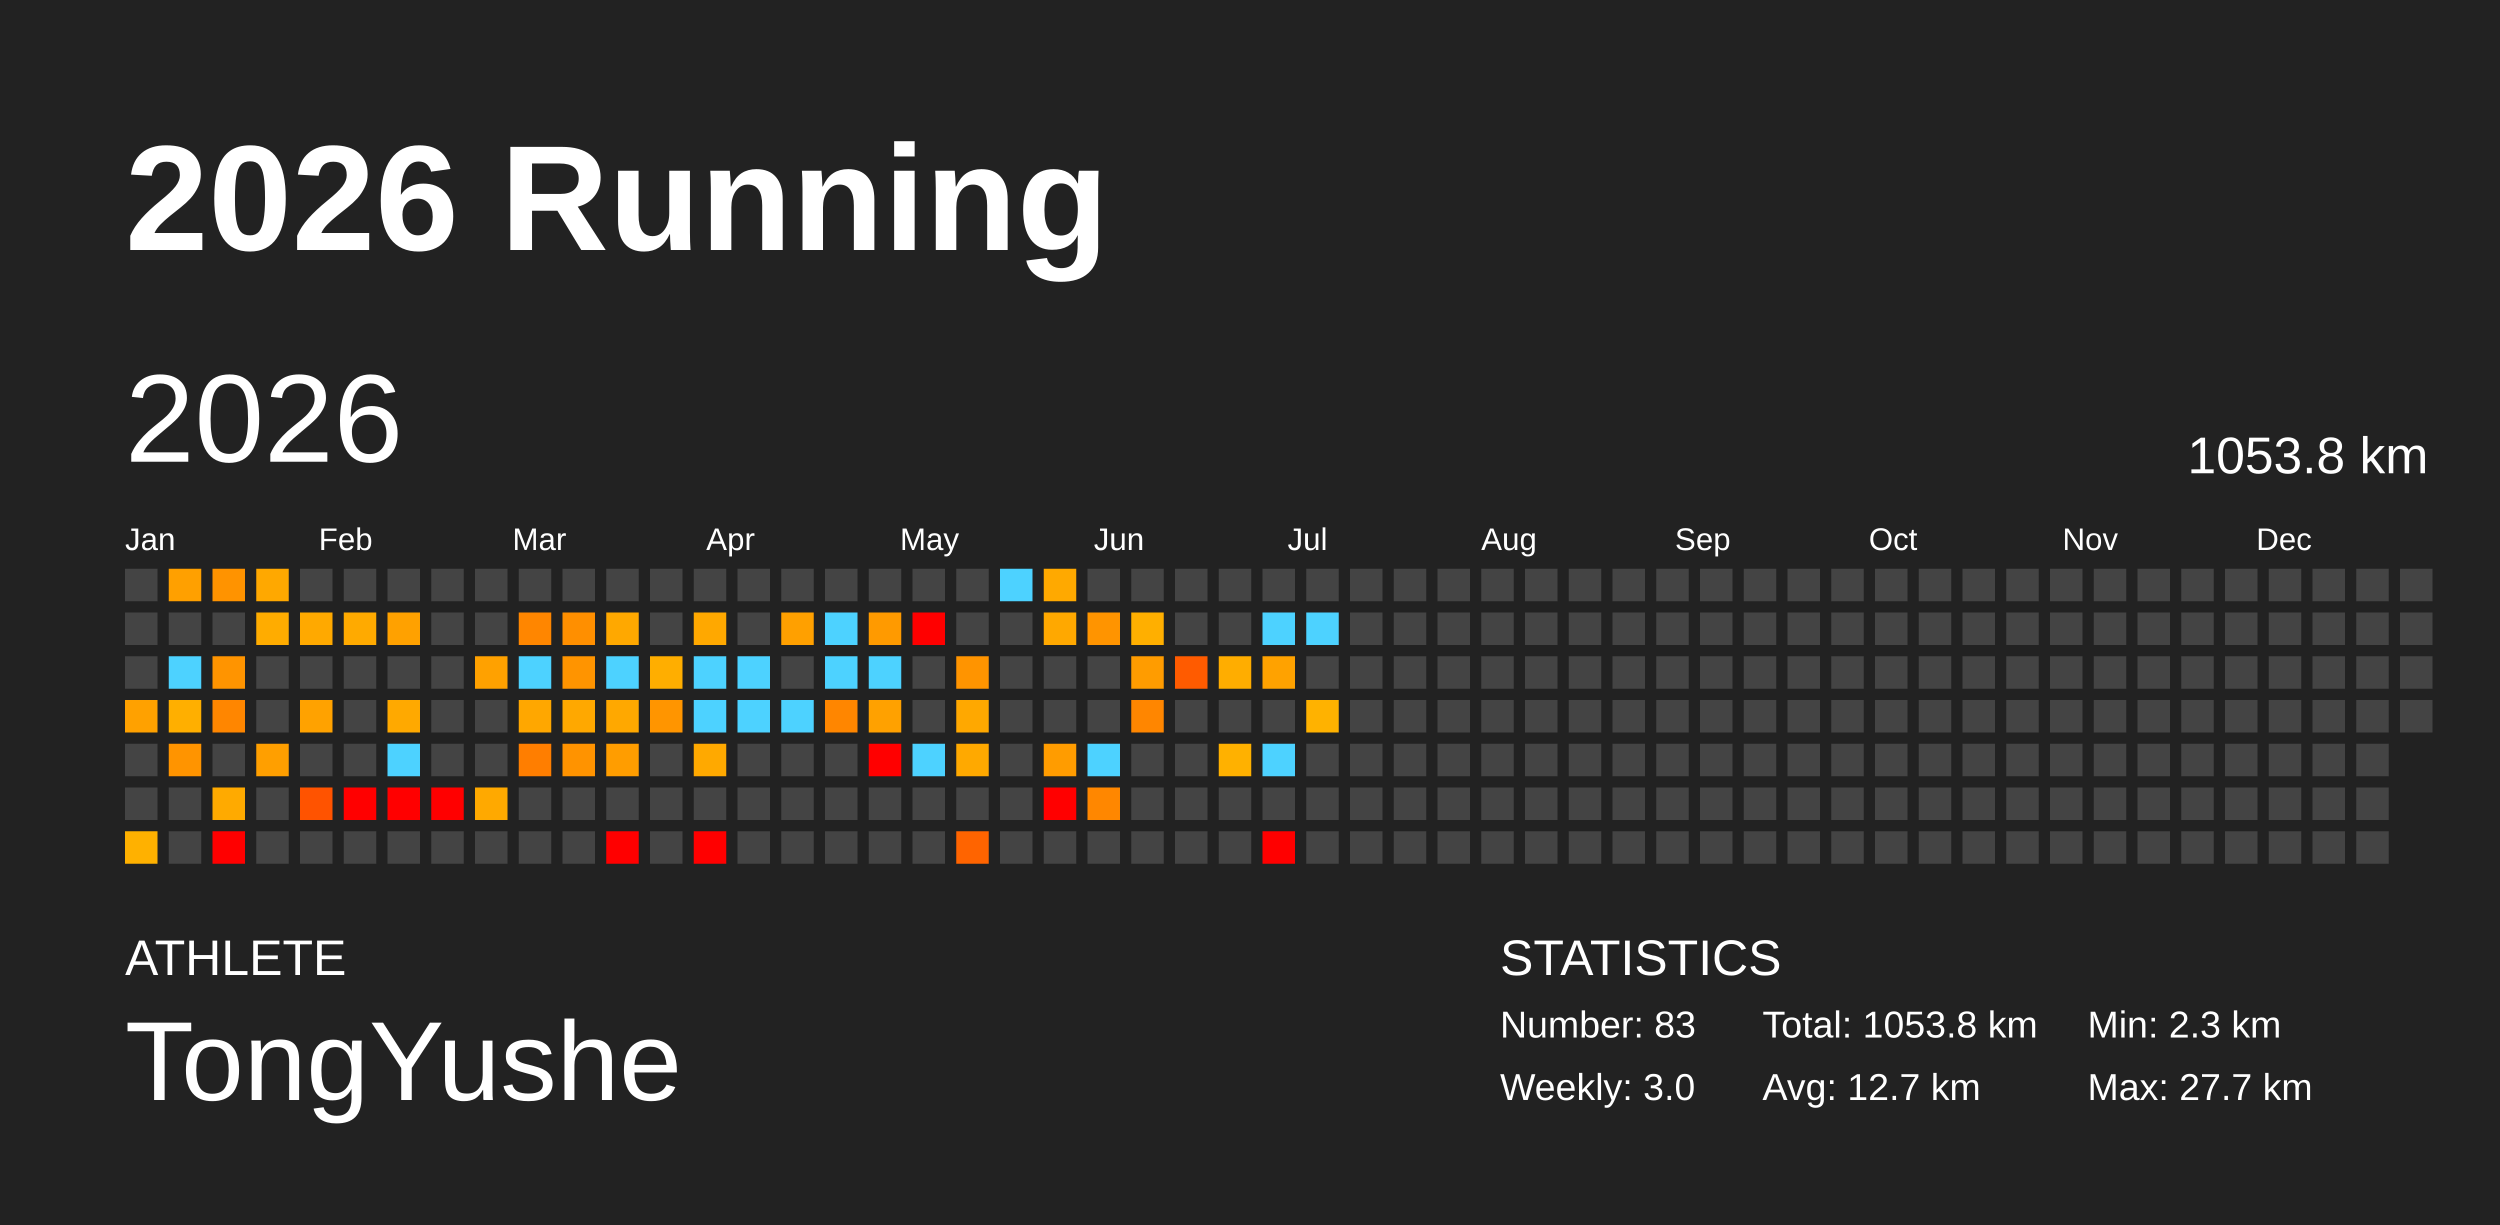
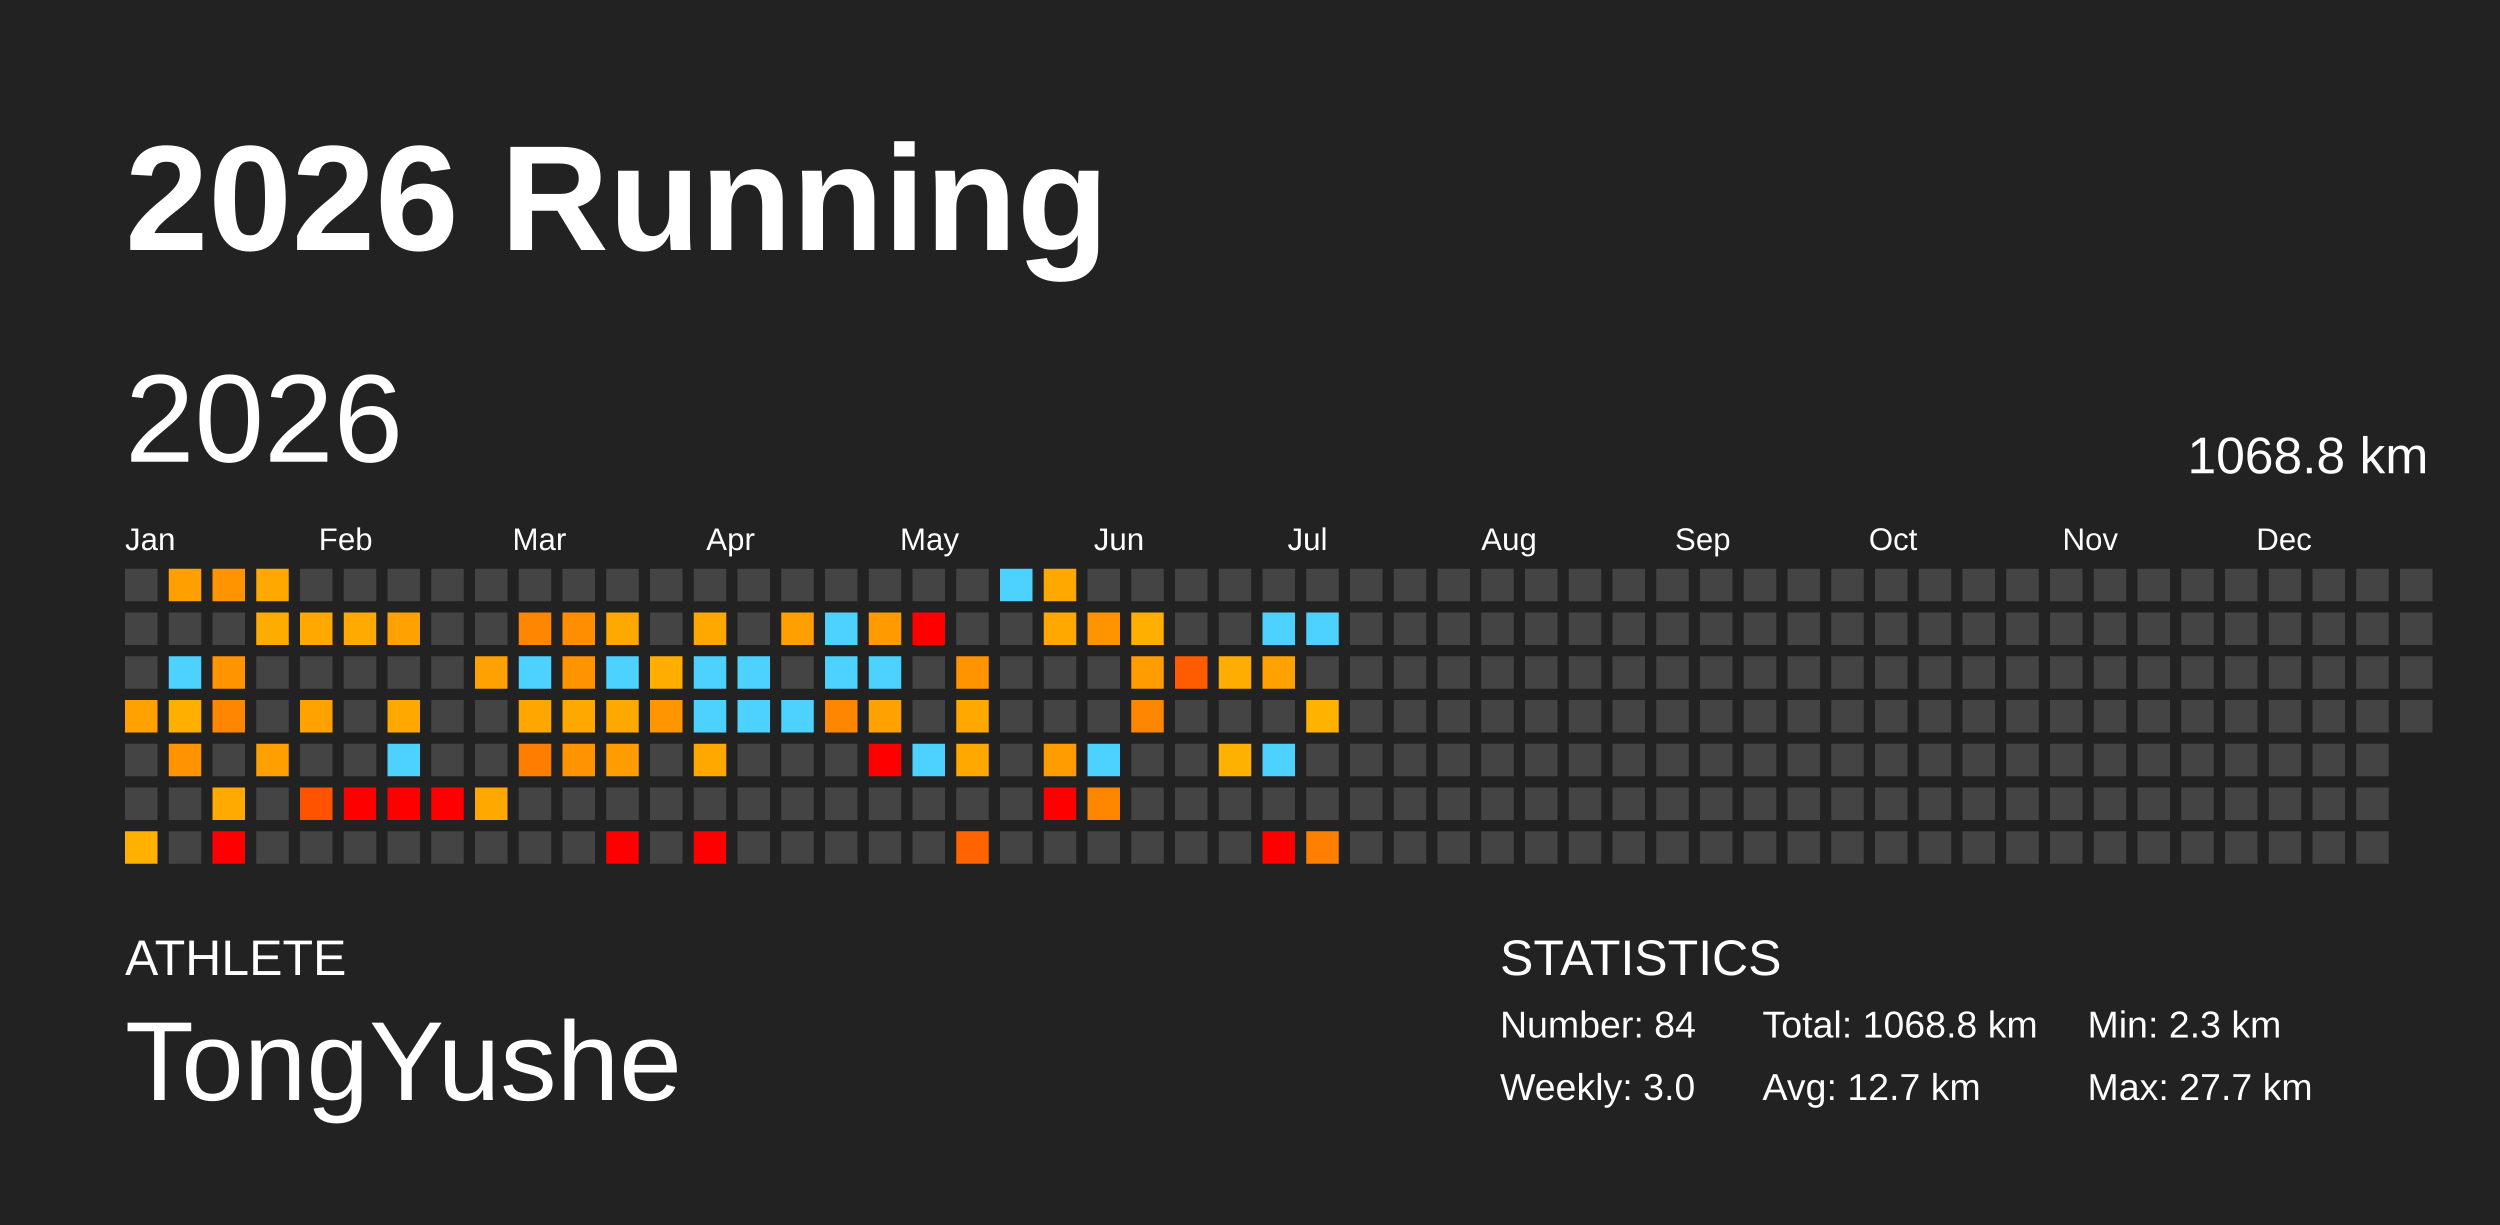
<svg xmlns="http://www.w3.org/2000/svg" baseProfile="full" height="98mm" version="1.1" viewBox="0,0,200,98" width="200mm">
  <defs />
  <rect fill="#222222" height="98" width="200" x="0" y="0" />
  <text fill="#FFFFFF" style="font-size:12px; font-family:Arial; font-weight:bold;" x="10" y="20">2026 Running</text>
  <text fill="#FFFFFF" style="font-size:4px; font-family:Arial" x="10" y="78">ATHLETE</text>
  <text fill="#FFFFFF" style="font-size:9px; font-family:Arial" x="10" y="88">TongYushe</text>
  <text fill="#FFFFFF" style="font-size:4px; font-family:Arial" x="120" y="78">STATISTICS</text>
-   <text fill="#FFFFFF" style="font-size:3px; font-family:Arial" x="120" y="83">Number: 83</text>
+   <text fill="#FFFFFF" style="font-size:3px; font-family:Arial" x="120" y="83">Number: 84</text>
  <text fill="#FFFFFF" style="font-size:3px; font-family:Arial" x="120" y="88">Weekly: 3.0</text>
-   <text fill="#FFFFFF" style="font-size:3px; font-family:Arial" x="141" y="83">Total: 1053.8 km</text>
+   <text fill="#FFFFFF" style="font-size:3px; font-family:Arial" x="141" y="83">Total: 1068.8 km</text>
  <text fill="#FFFFFF" style="font-size:3px; font-family:Arial" x="141" y="88">Avg: 12.7 km</text>
  <text fill="#FFFFFF" style="font-size:3px; font-family:Arial" x="167" y="83">Min: 2.3 km</text>
  <text fill="#FFFFFF" style="font-size:3px; font-family:Arial" x="167" y="88">Max: 27.7 km</text>
  <text dominant-baseline="hanging" fill="#FFFFFF" style="font-size:10.0px; font-family:Arial;" x="10" y="30">2026</text>
-   <text dominant-baseline="hanging" fill="#FFFFFF" style="font-size:4.125px; font-family:Arial;" x="175" y="35">1053.8 km</text>
+   <text dominant-baseline="hanging" fill="#FFFFFF" style="font-size:4.125px; font-family:Arial;" x="175" y="35">1068.8 km</text>
  <text fill="#FFFFFF" style="font-size:2.5px; font-family:Arial" x="10.0" y="44">Jan</text>
  <text fill="#FFFFFF" style="font-size:2.5px; font-family:Arial" x="25.5" y="44">Feb</text>
  <text fill="#FFFFFF" style="font-size:2.5px; font-family:Arial" x="41.0" y="44">Mar</text>
  <text fill="#FFFFFF" style="font-size:2.5px; font-family:Arial" x="56.5" y="44">Apr</text>
  <text fill="#FFFFFF" style="font-size:2.5px; font-family:Arial" x="72.0" y="44">May</text>
  <text fill="#FFFFFF" style="font-size:2.5px; font-family:Arial" x="87.5" y="44">Jun</text>
  <text fill="#FFFFFF" style="font-size:2.5px; font-family:Arial" x="103.0" y="44">Jul</text>
  <text fill="#FFFFFF" style="font-size:2.5px; font-family:Arial" x="118.5" y="44">Aug</text>
  <text fill="#FFFFFF" style="font-size:2.5px; font-family:Arial" x="134.0" y="44">Sep</text>
  <text fill="#FFFFFF" style="font-size:2.5px; font-family:Arial" x="149.5" y="44">Oct</text>
  <text fill="#FFFFFF" style="font-size:2.5px; font-family:Arial" x="165.0" y="44">Nov</text>
  <text fill="#FFFFFF" style="font-size:2.5px; font-family:Arial" x="180.5" y="44">Dec</text>
  <rect fill="#444444" height="2.6" width="2.6" x="10.0" y="45.5" />
  <rect fill="#444444" height="2.6" width="2.6" x="10.0" y="49.0" />
  <rect fill="#444444" height="2.6" width="2.6" x="10.0" y="52.5" />
  <rect fill="#ffa100" height="2.6" width="2.6" x="10.0" y="56.0" />
  <rect fill="#444444" height="2.6" width="2.6" x="10.0" y="59.5" />
  <rect fill="#444444" height="2.6" width="2.6" x="10.0" y="63.0" />
  <rect fill="#ffb100" height="2.6" width="2.6" x="10.0" y="66.5" />
  <rect fill="#ffa000" height="2.6" width="2.6" x="13.5" y="45.5" />
  <rect fill="#444444" height="2.6" width="2.6" x="13.5" y="49.0" />
  <rect fill="#4dd2ff" height="2.6" width="2.6" x="13.5" y="52.5" />
  <rect fill="#ffaf00" height="2.6" width="2.6" x="13.5" y="56.0" />
  <rect fill="#ff9400" height="2.6" width="2.6" x="13.5" y="59.5" />
  <rect fill="#444444" height="2.6" width="2.6" x="13.5" y="63.0" />
  <rect fill="#444444" height="2.6" width="2.6" x="13.5" y="66.5" />
  <rect fill="#ff9300" height="2.6" width="2.6" x="17.0" y="45.5" />
  <rect fill="#444444" height="2.6" width="2.6" x="17.0" y="49.0" />
  <rect fill="#ff9400" height="2.6" width="2.6" x="17.0" y="52.5" />
  <rect fill="#ff8600" height="2.6" width="2.6" x="17.0" y="56.0" />
  <rect fill="#444444" height="2.6" width="2.6" x="17.0" y="59.5" />
  <rect fill="#ffaa00" height="2.6" width="2.6" x="17.0" y="63.0" />
  <rect fill="red" height="2.6" width="2.6" x="17.0" y="66.5" />
  <rect fill="#ffa800" height="2.6" width="2.6" x="20.5" y="45.5" />
  <rect fill="#ffac00" height="2.6" width="2.6" x="20.5" y="49.0" />
  <rect fill="#444444" height="2.6" width="2.6" x="20.5" y="52.5" />
  <rect fill="#444444" height="2.6" width="2.6" x="20.5" y="56.0" />
  <rect fill="#ff9f00" height="2.6" width="2.6" x="20.5" y="59.5" />
  <rect fill="#444444" height="2.6" width="2.6" x="20.5" y="63.0" />
  <rect fill="#444444" height="2.6" width="2.6" x="20.5" y="66.5" />
  <rect fill="#444444" height="2.6" width="2.6" x="24.0" y="45.5" />
  <rect fill="#ffa900" height="2.6" width="2.6" x="24.0" y="49.0" />
  <rect fill="#444444" height="2.6" width="2.6" x="24.0" y="52.5" />
  <rect fill="#ffa200" height="2.6" width="2.6" x="24.0" y="56.0" />
  <rect fill="#444444" height="2.6" width="2.6" x="24.0" y="59.5" />
  <rect fill="#ff5300" height="2.6" width="2.6" x="24.0" y="63.0" />
  <rect fill="#444444" height="2.6" width="2.6" x="24.0" y="66.5" />
  <rect fill="#444444" height="2.6" width="2.6" x="27.5" y="45.5" />
  <rect fill="#ffaa00" height="2.6" width="2.6" x="27.5" y="49.0" />
  <rect fill="#444444" height="2.6" width="2.6" x="27.5" y="52.5" />
  <rect fill="#444444" height="2.6" width="2.6" x="27.5" y="56.0" />
  <rect fill="#444444" height="2.6" width="2.6" x="27.5" y="59.5" />
  <rect fill="red" height="2.6" width="2.6" x="27.5" y="63.0" />
  <rect fill="#444444" height="2.6" width="2.6" x="27.5" y="66.5" />
  <rect fill="#444444" height="2.6" width="2.6" x="31.0" y="45.5" />
  <rect fill="#ffa100" height="2.6" width="2.6" x="31.0" y="49.0" />
  <rect fill="#444444" height="2.6" width="2.6" x="31.0" y="52.5" />
  <rect fill="#ffa900" height="2.6" width="2.6" x="31.0" y="56.0" />
  <rect fill="#4dd2ff" height="2.6" width="2.6" x="31.0" y="59.5" />
  <rect fill="red" height="2.6" width="2.6" x="31.0" y="63.0" />
  <rect fill="#444444" height="2.6" width="2.6" x="31.0" y="66.5" />
  <rect fill="#444444" height="2.6" width="2.6" x="34.5" y="45.5" />
  <rect fill="#444444" height="2.6" width="2.6" x="34.5" y="49.0" />
  <rect fill="#444444" height="2.6" width="2.6" x="34.5" y="52.5" />
  <rect fill="#444444" height="2.6" width="2.6" x="34.5" y="56.0" />
  <rect fill="#444444" height="2.6" width="2.6" x="34.5" y="59.5" />
  <rect fill="red" height="2.6" width="2.6" x="34.5" y="63.0" />
  <rect fill="#444444" height="2.6" width="2.6" x="34.5" y="66.5" />
  <rect fill="#444444" height="2.6" width="2.6" x="38.0" y="45.5" />
  <rect fill="#444444" height="2.6" width="2.6" x="38.0" y="49.0" />
  <rect fill="#ffa100" height="2.6" width="2.6" x="38.0" y="52.5" />
  <rect fill="#444444" height="2.6" width="2.6" x="38.0" y="56.0" />
  <rect fill="#444444" height="2.6" width="2.6" x="38.0" y="59.5" />
  <rect fill="#ffa900" height="2.6" width="2.6" x="38.0" y="63.0" />
  <rect fill="#444444" height="2.6" width="2.6" x="38.0" y="66.5" />
  <rect fill="#444444" height="2.6" width="2.6" x="41.5" y="45.5" />
  <rect fill="#ff8600" height="2.6" width="2.6" x="41.5" y="49.0" />
  <rect fill="#4dd2ff" height="2.6" width="2.6" x="41.5" y="52.5" />
  <rect fill="#ffa700" height="2.6" width="2.6" x="41.5" y="56.0" />
  <rect fill="#ff7e00" height="2.6" width="2.6" x="41.5" y="59.5" />
  <rect fill="#444444" height="2.6" width="2.6" x="41.5" y="63.0" />
  <rect fill="#444444" height="2.6" width="2.6" x="41.5" y="66.5" />
  <rect fill="#444444" height="2.6" width="2.6" x="45.0" y="45.5" />
  <rect fill="#ff8f00" height="2.6" width="2.6" x="45.0" y="49.0" />
  <rect fill="#ff9400" height="2.6" width="2.6" x="45.0" y="52.5" />
  <rect fill="#ffa800" height="2.6" width="2.6" x="45.0" y="56.0" />
  <rect fill="#ff9300" height="2.6" width="2.6" x="45.0" y="59.5" />
  <rect fill="#444444" height="2.6" width="2.6" x="45.0" y="63.0" />
  <rect fill="#444444" height="2.6" width="2.6" x="45.0" y="66.5" />
  <rect fill="#444444" height="2.6" width="2.6" x="48.5" y="45.5" />
  <rect fill="#ffa800" height="2.6" width="2.6" x="48.5" y="49.0" />
  <rect fill="#4dd2ff" height="2.6" width="2.6" x="48.5" y="52.5" />
  <rect fill="#ffa800" height="2.6" width="2.6" x="48.5" y="56.0" />
  <rect fill="#ff9d00" height="2.6" width="2.6" x="48.5" y="59.5" />
  <rect fill="#444444" height="2.6" width="2.6" x="48.5" y="63.0" />
  <rect fill="red" height="2.6" width="2.6" x="48.5" y="66.5" />
  <rect fill="#444444" height="2.6" width="2.6" x="52.0" y="45.5" />
  <rect fill="#444444" height="2.6" width="2.6" x="52.0" y="49.0" />
  <rect fill="#ffae00" height="2.6" width="2.6" x="52.0" y="52.5" />
  <rect fill="#ff9500" height="2.6" width="2.6" x="52.0" y="56.0" />
  <rect fill="#444444" height="2.6" width="2.6" x="52.0" y="59.5" />
  <rect fill="#444444" height="2.6" width="2.6" x="52.0" y="63.0" />
  <rect fill="#444444" height="2.6" width="2.6" x="52.0" y="66.5" />
  <rect fill="#444444" height="2.6" width="2.6" x="55.5" y="45.5" />
  <rect fill="#ffa800" height="2.6" width="2.6" x="55.5" y="49.0" />
  <rect fill="#4dd2ff" height="2.6" width="2.6" x="55.5" y="52.5" />
  <rect fill="#4dd2ff" height="2.6" width="2.6" x="55.5" y="56.0" />
  <rect fill="#ffa900" height="2.6" width="2.6" x="55.5" y="59.5" />
  <rect fill="#444444" height="2.6" width="2.6" x="55.5" y="63.0" />
  <rect fill="red" height="2.6" width="2.6" x="55.5" y="66.5" />
  <rect fill="#444444" height="2.6" width="2.6" x="59.0" y="45.5" />
  <rect fill="#444444" height="2.6" width="2.6" x="59.0" y="49.0" />
  <rect fill="#4dd2ff" height="2.6" width="2.6" x="59.0" y="52.5" />
  <rect fill="#4dd2ff" height="2.6" width="2.6" x="59.0" y="56.0" />
  <rect fill="#444444" height="2.6" width="2.6" x="59.0" y="59.5" />
  <rect fill="#444444" height="2.6" width="2.6" x="59.0" y="63.0" />
  <rect fill="#444444" height="2.6" width="2.6" x="59.0" y="66.5" />
  <rect fill="#444444" height="2.6" width="2.6" x="62.5" y="45.5" />
  <rect fill="#ffa000" height="2.6" width="2.6" x="62.5" y="49.0" />
  <rect fill="#444444" height="2.6" width="2.6" x="62.5" y="52.5" />
  <rect fill="#4dd2ff" height="2.6" width="2.6" x="62.5" y="56.0" />
  <rect fill="#444444" height="2.6" width="2.6" x="62.5" y="59.5" />
  <rect fill="#444444" height="2.6" width="2.6" x="62.5" y="63.0" />
  <rect fill="#444444" height="2.6" width="2.6" x="62.5" y="66.5" />
  <rect fill="#444444" height="2.6" width="2.6" x="66.0" y="45.5" />
  <rect fill="#4dd2ff" height="2.6" width="2.6" x="66.0" y="49.0" />
  <rect fill="#4dd2ff" height="2.6" width="2.6" x="66.0" y="52.5" />
  <rect fill="#ff8600" height="2.6" width="2.6" x="66.0" y="56.0" />
  <rect fill="#444444" height="2.6" width="2.6" x="66.0" y="59.5" />
  <rect fill="#444444" height="2.6" width="2.6" x="66.0" y="63.0" />
  <rect fill="#444444" height="2.6" width="2.6" x="66.0" y="66.5" />
  <rect fill="#444444" height="2.6" width="2.6" x="69.5" y="45.5" />
  <rect fill="#ff9a00" height="2.6" width="2.6" x="69.5" y="49.0" />
  <rect fill="#4dd2ff" height="2.6" width="2.6" x="69.5" y="52.5" />
  <rect fill="#ffa100" height="2.6" width="2.6" x="69.5" y="56.0" />
  <rect fill="red" height="2.6" width="2.6" x="69.5" y="59.5" />
  <rect fill="#444444" height="2.6" width="2.6" x="69.5" y="63.0" />
  <rect fill="#444444" height="2.6" width="2.6" x="69.5" y="66.5" />
  <rect fill="#444444" height="2.6" width="2.6" x="73.0" y="45.5" />
  <rect fill="red" height="2.6" width="2.6" x="73.0" y="49.0" />
  <rect fill="#444444" height="2.6" width="2.6" x="73.0" y="52.5" />
  <rect fill="#444444" height="2.6" width="2.6" x="73.0" y="56.0" />
  <rect fill="#4dd2ff" height="2.6" width="2.6" x="73.0" y="59.5" />
  <rect fill="#444444" height="2.6" width="2.6" x="73.0" y="63.0" />
  <rect fill="#444444" height="2.6" width="2.6" x="73.0" y="66.5" />
  <rect fill="#444444" height="2.6" width="2.6" x="76.5" y="45.5" />
  <rect fill="#444444" height="2.6" width="2.6" x="76.5" y="49.0" />
  <rect fill="#ff9400" height="2.6" width="2.6" x="76.5" y="52.5" />
  <rect fill="#ffa800" height="2.6" width="2.6" x="76.5" y="56.0" />
  <rect fill="#ffa900" height="2.6" width="2.6" x="76.5" y="59.5" />
  <rect fill="#444444" height="2.6" width="2.6" x="76.5" y="63.0" />
  <rect fill="#ff6400" height="2.6" width="2.6" x="76.5" y="66.5" />
  <rect fill="#4dd2ff" height="2.6" width="2.6" x="80.0" y="45.5" />
  <rect fill="#444444" height="2.6" width="2.6" x="80.0" y="49.0" />
  <rect fill="#444444" height="2.6" width="2.6" x="80.0" y="52.5" />
  <rect fill="#444444" height="2.6" width="2.6" x="80.0" y="56.0" />
  <rect fill="#444444" height="2.6" width="2.6" x="80.0" y="59.5" />
  <rect fill="#444444" height="2.6" width="2.6" x="80.0" y="63.0" />
  <rect fill="#444444" height="2.6" width="2.6" x="80.0" y="66.5" />
  <rect fill="#ffa900" height="2.6" width="2.6" x="83.5" y="45.5" />
  <rect fill="#ffa800" height="2.6" width="2.6" x="83.5" y="49.0" />
  <rect fill="#444444" height="2.6" width="2.6" x="83.5" y="52.5" />
  <rect fill="#444444" height="2.6" width="2.6" x="83.5" y="56.0" />
  <rect fill="#ff9c00" height="2.6" width="2.6" x="83.5" y="59.5" />
  <rect fill="red" height="2.6" width="2.6" x="83.5" y="63.0" />
  <rect fill="#444444" height="2.6" width="2.6" x="83.5" y="66.5" />
  <rect fill="#444444" height="2.6" width="2.6" x="87.0" y="45.5" />
  <rect fill="#ff9400" height="2.6" width="2.6" x="87.0" y="49.0" />
  <rect fill="#444444" height="2.6" width="2.6" x="87.0" y="52.5" />
  <rect fill="#444444" height="2.6" width="2.6" x="87.0" y="56.0" />
  <rect fill="#4dd2ff" height="2.6" width="2.6" x="87.0" y="59.5" />
  <rect fill="#ff8700" height="2.6" width="2.6" x="87.0" y="63.0" />
  <rect fill="#444444" height="2.6" width="2.6" x="87.0" y="66.5" />
  <rect fill="#444444" height="2.6" width="2.6" x="90.5" y="45.5" />
  <rect fill="#ffaf00" height="2.6" width="2.6" x="90.5" y="49.0" />
  <rect fill="#ff9c00" height="2.6" width="2.6" x="90.5" y="52.5" />
  <rect fill="#ff8600" height="2.6" width="2.6" x="90.5" y="56.0" />
  <rect fill="#444444" height="2.6" width="2.6" x="90.5" y="59.5" />
  <rect fill="#444444" height="2.6" width="2.6" x="90.5" y="63.0" />
  <rect fill="#444444" height="2.6" width="2.6" x="90.5" y="66.5" />
  <rect fill="#444444" height="2.6" width="2.6" x="94.0" y="45.5" />
  <rect fill="#444444" height="2.6" width="2.6" x="94.0" y="49.0" />
  <rect fill="#ff5b00" height="2.6" width="2.6" x="94.0" y="52.5" />
  <rect fill="#444444" height="2.6" width="2.6" x="94.0" y="56.0" />
  <rect fill="#444444" height="2.6" width="2.6" x="94.0" y="59.5" />
  <rect fill="#444444" height="2.6" width="2.6" x="94.0" y="63.0" />
  <rect fill="#444444" height="2.6" width="2.6" x="94.0" y="66.5" />
  <rect fill="#444444" height="2.6" width="2.6" x="97.5" y="45.5" />
  <rect fill="#444444" height="2.6" width="2.6" x="97.5" y="49.0" />
  <rect fill="#ffad00" height="2.6" width="2.6" x="97.5" y="52.5" />
  <rect fill="#444444" height="2.6" width="2.6" x="97.5" y="56.0" />
  <rect fill="#ffb100" height="2.6" width="2.6" x="97.5" y="59.5" />
  <rect fill="#444444" height="2.6" width="2.6" x="97.5" y="63.0" />
  <rect fill="#444444" height="2.6" width="2.6" x="97.5" y="66.5" />
  <rect fill="#444444" height="2.6" width="2.6" x="101.0" y="45.5" />
  <rect fill="#4dd2ff" height="2.6" width="2.6" x="101.0" y="49.0" />
  <rect fill="#ffa200" height="2.6" width="2.6" x="101.0" y="52.5" />
  <rect fill="#444444" height="2.6" width="2.6" x="101.0" y="56.0" />
  <rect fill="#4dd2ff" height="2.6" width="2.6" x="101.0" y="59.5" />
  <rect fill="#444444" height="2.6" width="2.6" x="101.0" y="63.0" />
  <rect fill="red" height="2.6" width="2.6" x="101.0" y="66.5" />
  <rect fill="#444444" height="2.6" width="2.6" x="104.5" y="45.5" />
  <rect fill="#4dd2ff" height="2.6" width="2.6" x="104.5" y="49.0" />
  <rect fill="#444444" height="2.6" width="2.6" x="104.5" y="52.5" />
  <rect fill="#ffb200" height="2.6" width="2.6" x="104.5" y="56.0" />
  <rect fill="#444444" height="2.6" width="2.6" x="104.5" y="59.5" />
  <rect fill="#444444" height="2.6" width="2.6" x="104.5" y="63.0" />
-   <rect fill="#444444" height="2.6" width="2.6" x="104.5" y="66.5" />
+   <rect fill="#ff7f00" height="2.6" width="2.6" x="104.5" y="66.5" />
  <rect fill="#444444" height="2.6" width="2.6" x="108.0" y="45.5" />
  <rect fill="#444444" height="2.6" width="2.6" x="108.0" y="49.0" />
  <rect fill="#444444" height="2.6" width="2.6" x="108.0" y="52.5" />
  <rect fill="#444444" height="2.6" width="2.6" x="108.0" y="56.0" />
  <rect fill="#444444" height="2.6" width="2.6" x="108.0" y="59.5" />
  <rect fill="#444444" height="2.6" width="2.6" x="108.0" y="63.0" />
  <rect fill="#444444" height="2.6" width="2.6" x="108.0" y="66.5" />
  <rect fill="#444444" height="2.6" width="2.6" x="111.5" y="45.5" />
  <rect fill="#444444" height="2.6" width="2.6" x="111.5" y="49.0" />
  <rect fill="#444444" height="2.6" width="2.6" x="111.5" y="52.5" />
  <rect fill="#444444" height="2.6" width="2.6" x="111.5" y="56.0" />
  <rect fill="#444444" height="2.6" width="2.6" x="111.5" y="59.5" />
  <rect fill="#444444" height="2.6" width="2.6" x="111.5" y="63.0" />
  <rect fill="#444444" height="2.6" width="2.6" x="111.5" y="66.5" />
  <rect fill="#444444" height="2.6" width="2.6" x="115.0" y="45.5" />
  <rect fill="#444444" height="2.6" width="2.6" x="115.0" y="49.0" />
  <rect fill="#444444" height="2.6" width="2.6" x="115.0" y="52.5" />
  <rect fill="#444444" height="2.6" width="2.6" x="115.0" y="56.0" />
  <rect fill="#444444" height="2.6" width="2.6" x="115.0" y="59.5" />
  <rect fill="#444444" height="2.6" width="2.6" x="115.0" y="63.0" />
  <rect fill="#444444" height="2.6" width="2.6" x="115.0" y="66.5" />
  <rect fill="#444444" height="2.6" width="2.6" x="118.5" y="45.5" />
  <rect fill="#444444" height="2.6" width="2.6" x="118.5" y="49.0" />
  <rect fill="#444444" height="2.6" width="2.6" x="118.5" y="52.5" />
  <rect fill="#444444" height="2.6" width="2.6" x="118.5" y="56.0" />
  <rect fill="#444444" height="2.6" width="2.6" x="118.5" y="59.5" />
  <rect fill="#444444" height="2.6" width="2.6" x="118.5" y="63.0" />
  <rect fill="#444444" height="2.6" width="2.6" x="118.5" y="66.5" />
  <rect fill="#444444" height="2.6" width="2.6" x="122.0" y="45.5" />
  <rect fill="#444444" height="2.6" width="2.6" x="122.0" y="49.0" />
  <rect fill="#444444" height="2.6" width="2.6" x="122.0" y="52.5" />
  <rect fill="#444444" height="2.6" width="2.6" x="122.0" y="56.0" />
  <rect fill="#444444" height="2.6" width="2.6" x="122.0" y="59.5" />
  <rect fill="#444444" height="2.6" width="2.6" x="122.0" y="63.0" />
  <rect fill="#444444" height="2.6" width="2.6" x="122.0" y="66.5" />
  <rect fill="#444444" height="2.6" width="2.6" x="125.5" y="45.5" />
  <rect fill="#444444" height="2.6" width="2.6" x="125.5" y="49.0" />
  <rect fill="#444444" height="2.6" width="2.6" x="125.5" y="52.5" />
  <rect fill="#444444" height="2.6" width="2.6" x="125.5" y="56.0" />
  <rect fill="#444444" height="2.6" width="2.6" x="125.5" y="59.5" />
  <rect fill="#444444" height="2.6" width="2.6" x="125.5" y="63.0" />
  <rect fill="#444444" height="2.6" width="2.6" x="125.5" y="66.5" />
  <rect fill="#444444" height="2.6" width="2.6" x="129.0" y="45.5" />
  <rect fill="#444444" height="2.6" width="2.6" x="129.0" y="49.0" />
  <rect fill="#444444" height="2.6" width="2.6" x="129.0" y="52.5" />
  <rect fill="#444444" height="2.6" width="2.6" x="129.0" y="56.0" />
  <rect fill="#444444" height="2.6" width="2.6" x="129.0" y="59.5" />
  <rect fill="#444444" height="2.6" width="2.6" x="129.0" y="63.0" />
  <rect fill="#444444" height="2.6" width="2.6" x="129.0" y="66.5" />
  <rect fill="#444444" height="2.6" width="2.6" x="132.5" y="45.5" />
  <rect fill="#444444" height="2.6" width="2.6" x="132.5" y="49.0" />
  <rect fill="#444444" height="2.6" width="2.6" x="132.5" y="52.5" />
  <rect fill="#444444" height="2.6" width="2.6" x="132.5" y="56.0" />
  <rect fill="#444444" height="2.6" width="2.6" x="132.5" y="59.5" />
  <rect fill="#444444" height="2.6" width="2.6" x="132.5" y="63.0" />
  <rect fill="#444444" height="2.6" width="2.6" x="132.5" y="66.5" />
  <rect fill="#444444" height="2.6" width="2.6" x="136.0" y="45.5" />
  <rect fill="#444444" height="2.6" width="2.6" x="136.0" y="49.0" />
  <rect fill="#444444" height="2.6" width="2.6" x="136.0" y="52.5" />
  <rect fill="#444444" height="2.6" width="2.6" x="136.0" y="56.0" />
  <rect fill="#444444" height="2.6" width="2.6" x="136.0" y="59.5" />
  <rect fill="#444444" height="2.6" width="2.6" x="136.0" y="63.0" />
  <rect fill="#444444" height="2.6" width="2.6" x="136.0" y="66.5" />
  <rect fill="#444444" height="2.6" width="2.6" x="139.5" y="45.5" />
  <rect fill="#444444" height="2.6" width="2.6" x="139.5" y="49.0" />
  <rect fill="#444444" height="2.6" width="2.6" x="139.5" y="52.5" />
  <rect fill="#444444" height="2.6" width="2.6" x="139.5" y="56.0" />
  <rect fill="#444444" height="2.6" width="2.6" x="139.5" y="59.5" />
  <rect fill="#444444" height="2.6" width="2.6" x="139.5" y="63.0" />
  <rect fill="#444444" height="2.6" width="2.6" x="139.5" y="66.5" />
  <rect fill="#444444" height="2.6" width="2.6" x="143.0" y="45.5" />
  <rect fill="#444444" height="2.6" width="2.6" x="143.0" y="49.0" />
  <rect fill="#444444" height="2.6" width="2.6" x="143.0" y="52.5" />
  <rect fill="#444444" height="2.6" width="2.6" x="143.0" y="56.0" />
  <rect fill="#444444" height="2.6" width="2.6" x="143.0" y="59.5" />
  <rect fill="#444444" height="2.6" width="2.6" x="143.0" y="63.0" />
  <rect fill="#444444" height="2.6" width="2.6" x="143.0" y="66.5" />
  <rect fill="#444444" height="2.6" width="2.6" x="146.5" y="45.5" />
  <rect fill="#444444" height="2.6" width="2.6" x="146.5" y="49.0" />
  <rect fill="#444444" height="2.6" width="2.6" x="146.5" y="52.5" />
  <rect fill="#444444" height="2.6" width="2.6" x="146.5" y="56.0" />
  <rect fill="#444444" height="2.6" width="2.6" x="146.5" y="59.5" />
  <rect fill="#444444" height="2.6" width="2.6" x="146.5" y="63.0" />
  <rect fill="#444444" height="2.6" width="2.6" x="146.5" y="66.5" />
  <rect fill="#444444" height="2.6" width="2.6" x="150.0" y="45.5" />
  <rect fill="#444444" height="2.6" width="2.6" x="150.0" y="49.0" />
  <rect fill="#444444" height="2.6" width="2.6" x="150.0" y="52.5" />
  <rect fill="#444444" height="2.6" width="2.6" x="150.0" y="56.0" />
  <rect fill="#444444" height="2.6" width="2.6" x="150.0" y="59.5" />
  <rect fill="#444444" height="2.6" width="2.6" x="150.0" y="63.0" />
  <rect fill="#444444" height="2.6" width="2.6" x="150.0" y="66.5" />
  <rect fill="#444444" height="2.6" width="2.6" x="153.5" y="45.5" />
  <rect fill="#444444" height="2.6" width="2.6" x="153.5" y="49.0" />
  <rect fill="#444444" height="2.6" width="2.6" x="153.5" y="52.5" />
  <rect fill="#444444" height="2.6" width="2.6" x="153.5" y="56.0" />
  <rect fill="#444444" height="2.6" width="2.6" x="153.5" y="59.5" />
  <rect fill="#444444" height="2.6" width="2.6" x="153.5" y="63.0" />
  <rect fill="#444444" height="2.6" width="2.6" x="153.5" y="66.5" />
  <rect fill="#444444" height="2.6" width="2.6" x="157.0" y="45.5" />
  <rect fill="#444444" height="2.6" width="2.6" x="157.0" y="49.0" />
  <rect fill="#444444" height="2.6" width="2.6" x="157.0" y="52.5" />
  <rect fill="#444444" height="2.6" width="2.6" x="157.0" y="56.0" />
  <rect fill="#444444" height="2.6" width="2.6" x="157.0" y="59.5" />
  <rect fill="#444444" height="2.6" width="2.6" x="157.0" y="63.0" />
  <rect fill="#444444" height="2.6" width="2.6" x="157.0" y="66.5" />
  <rect fill="#444444" height="2.6" width="2.6" x="160.5" y="45.5" />
  <rect fill="#444444" height="2.6" width="2.6" x="160.5" y="49.0" />
  <rect fill="#444444" height="2.6" width="2.6" x="160.5" y="52.5" />
  <rect fill="#444444" height="2.6" width="2.6" x="160.5" y="56.0" />
  <rect fill="#444444" height="2.6" width="2.6" x="160.5" y="59.5" />
  <rect fill="#444444" height="2.6" width="2.6" x="160.5" y="63.0" />
  <rect fill="#444444" height="2.6" width="2.6" x="160.5" y="66.5" />
  <rect fill="#444444" height="2.6" width="2.6" x="164.0" y="45.5" />
  <rect fill="#444444" height="2.6" width="2.6" x="164.0" y="49.0" />
  <rect fill="#444444" height="2.6" width="2.6" x="164.0" y="52.5" />
  <rect fill="#444444" height="2.6" width="2.6" x="164.0" y="56.0" />
  <rect fill="#444444" height="2.6" width="2.6" x="164.0" y="59.5" />
  <rect fill="#444444" height="2.6" width="2.6" x="164.0" y="63.0" />
  <rect fill="#444444" height="2.6" width="2.6" x="164.0" y="66.5" />
  <rect fill="#444444" height="2.6" width="2.6" x="167.5" y="45.5" />
  <rect fill="#444444" height="2.6" width="2.6" x="167.5" y="49.0" />
  <rect fill="#444444" height="2.6" width="2.6" x="167.5" y="52.5" />
  <rect fill="#444444" height="2.6" width="2.6" x="167.5" y="56.0" />
  <rect fill="#444444" height="2.6" width="2.6" x="167.5" y="59.5" />
  <rect fill="#444444" height="2.6" width="2.6" x="167.5" y="63.0" />
  <rect fill="#444444" height="2.6" width="2.6" x="167.5" y="66.5" />
  <rect fill="#444444" height="2.6" width="2.6" x="171.0" y="45.5" />
  <rect fill="#444444" height="2.6" width="2.6" x="171.0" y="49.0" />
  <rect fill="#444444" height="2.6" width="2.6" x="171.0" y="52.5" />
  <rect fill="#444444" height="2.6" width="2.6" x="171.0" y="56.0" />
  <rect fill="#444444" height="2.6" width="2.6" x="171.0" y="59.5" />
  <rect fill="#444444" height="2.6" width="2.6" x="171.0" y="63.0" />
  <rect fill="#444444" height="2.6" width="2.6" x="171.0" y="66.5" />
  <rect fill="#444444" height="2.6" width="2.6" x="174.5" y="45.5" />
  <rect fill="#444444" height="2.6" width="2.6" x="174.5" y="49.0" />
  <rect fill="#444444" height="2.6" width="2.6" x="174.5" y="52.5" />
  <rect fill="#444444" height="2.6" width="2.6" x="174.5" y="56.0" />
  <rect fill="#444444" height="2.6" width="2.6" x="174.5" y="59.5" />
  <rect fill="#444444" height="2.6" width="2.6" x="174.5" y="63.0" />
  <rect fill="#444444" height="2.6" width="2.6" x="174.5" y="66.5" />
  <rect fill="#444444" height="2.6" width="2.6" x="178.0" y="45.5" />
  <rect fill="#444444" height="2.6" width="2.6" x="178.0" y="49.0" />
  <rect fill="#444444" height="2.6" width="2.6" x="178.0" y="52.5" />
  <rect fill="#444444" height="2.6" width="2.6" x="178.0" y="56.0" />
  <rect fill="#444444" height="2.6" width="2.6" x="178.0" y="59.5" />
  <rect fill="#444444" height="2.6" width="2.6" x="178.0" y="63.0" />
  <rect fill="#444444" height="2.6" width="2.6" x="178.0" y="66.5" />
  <rect fill="#444444" height="2.6" width="2.6" x="181.5" y="45.5" />
  <rect fill="#444444" height="2.6" width="2.6" x="181.5" y="49.0" />
  <rect fill="#444444" height="2.6" width="2.6" x="181.5" y="52.5" />
  <rect fill="#444444" height="2.6" width="2.6" x="181.5" y="56.0" />
  <rect fill="#444444" height="2.6" width="2.6" x="181.5" y="59.5" />
  <rect fill="#444444" height="2.6" width="2.6" x="181.5" y="63.0" />
  <rect fill="#444444" height="2.6" width="2.6" x="181.5" y="66.5" />
  <rect fill="#444444" height="2.6" width="2.6" x="185.0" y="45.5" />
  <rect fill="#444444" height="2.6" width="2.6" x="185.0" y="49.0" />
  <rect fill="#444444" height="2.6" width="2.6" x="185.0" y="52.5" />
  <rect fill="#444444" height="2.6" width="2.6" x="185.0" y="56.0" />
  <rect fill="#444444" height="2.6" width="2.6" x="185.0" y="59.5" />
  <rect fill="#444444" height="2.6" width="2.6" x="185.0" y="63.0" />
  <rect fill="#444444" height="2.6" width="2.6" x="185.0" y="66.5" />
  <rect fill="#444444" height="2.6" width="2.6" x="188.5" y="45.5" />
  <rect fill="#444444" height="2.6" width="2.6" x="188.5" y="49.0" />
  <rect fill="#444444" height="2.6" width="2.6" x="188.5" y="52.5" />
  <rect fill="#444444" height="2.6" width="2.6" x="188.5" y="56.0" />
  <rect fill="#444444" height="2.6" width="2.6" x="188.5" y="59.5" />
  <rect fill="#444444" height="2.6" width="2.6" x="188.5" y="63.0" />
  <rect fill="#444444" height="2.6" width="2.6" x="188.5" y="66.5" />
  <rect fill="#444444" height="2.6" width="2.6" x="192.0" y="45.5" />
  <rect fill="#444444" height="2.6" width="2.6" x="192.0" y="49.0" />
  <rect fill="#444444" height="2.6" width="2.6" x="192.0" y="52.5" />
  <rect fill="#444444" height="2.6" width="2.6" x="192.0" y="56.0" />
</svg>
